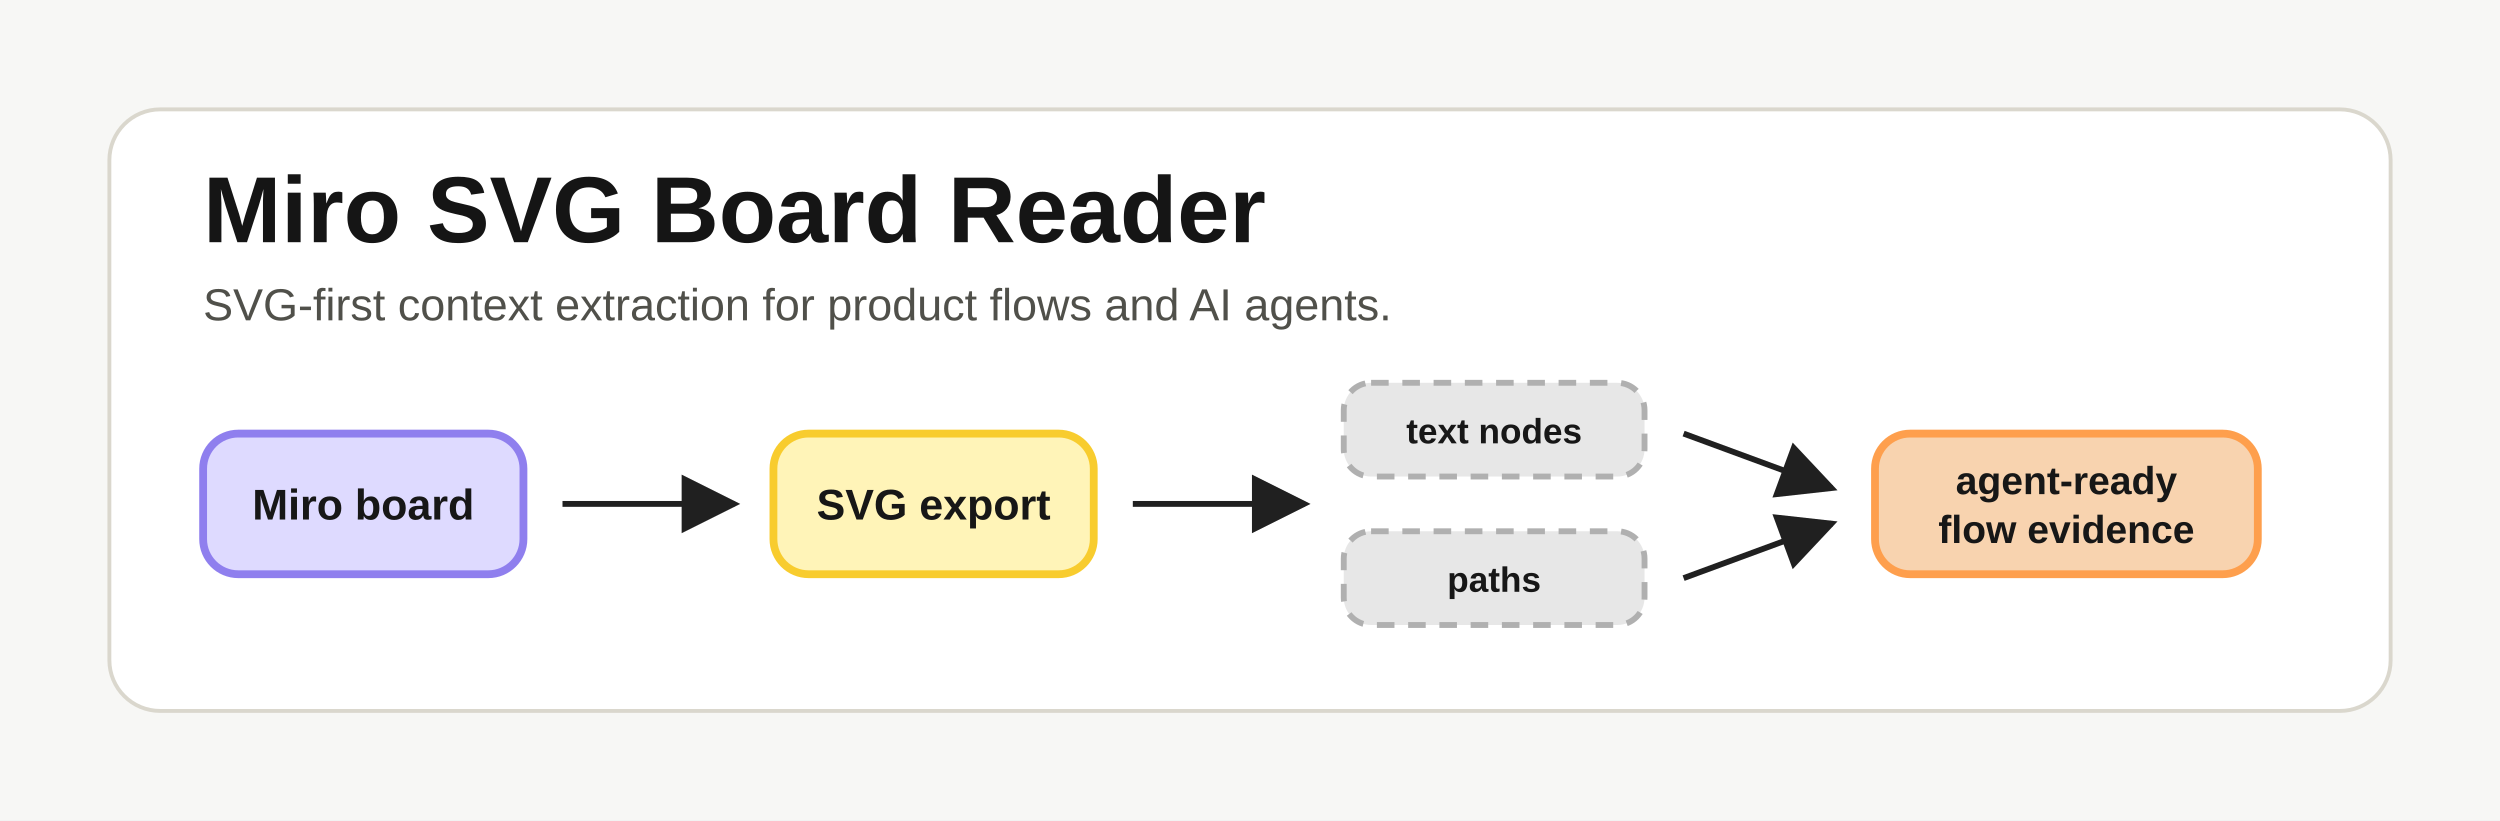
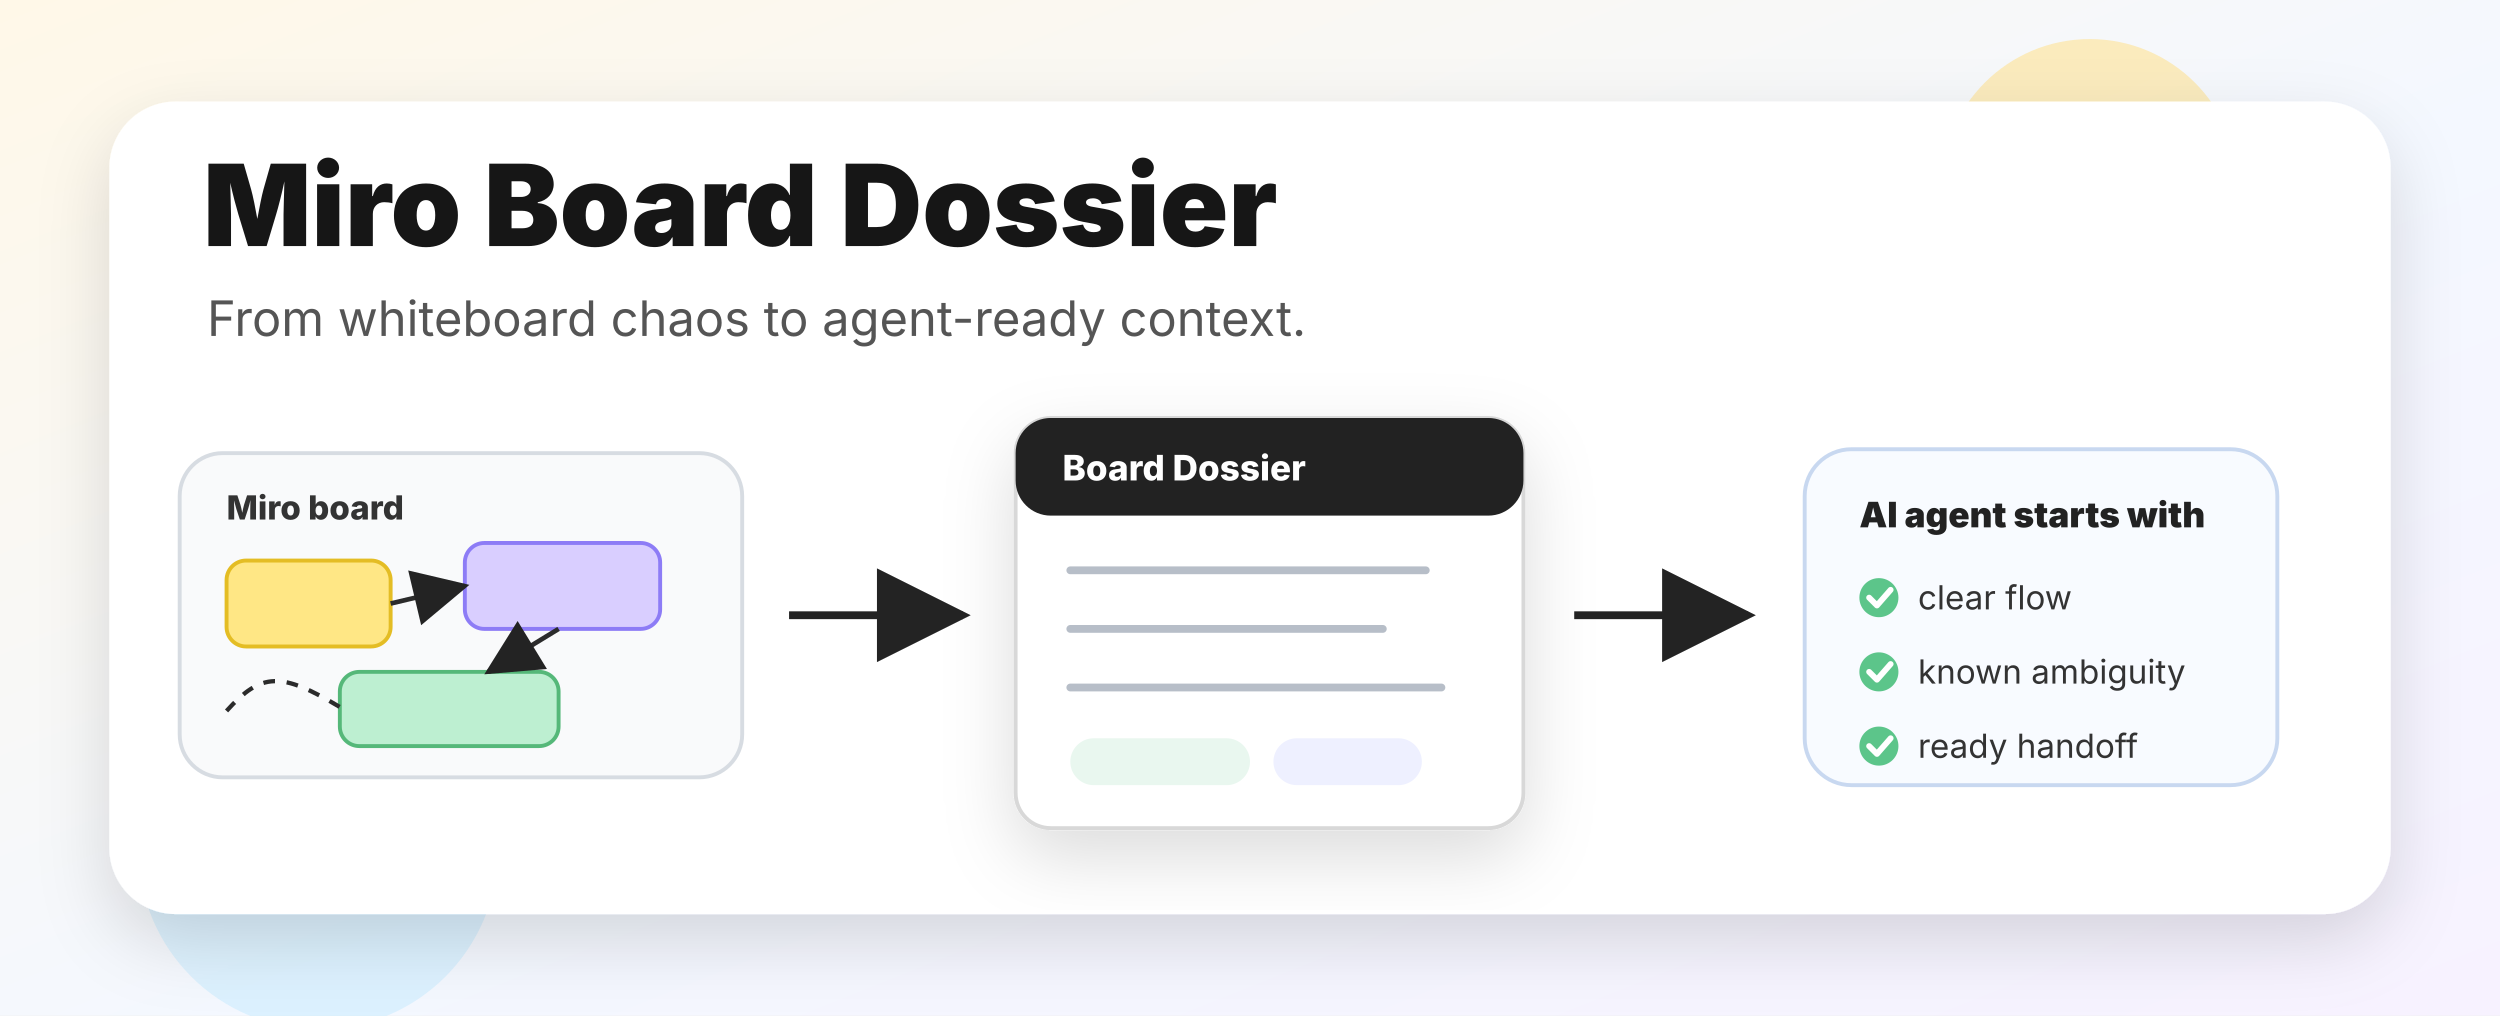
- <svg xmlns="http://www.w3.org/2000/svg" width="1280" height="420" viewBox="0 0 1280 420" role="img" aria-labelledby="title desc">
-   <rect width="1280" height="420" fill="#F7F7F5" />
-   <rect x="56" y="56" width="1168" height="308" rx="26" fill="#FFFFFF" stroke="#DAD7CD" stroke-width="2" />
-   <text x="104" y="124" font-family="Arial, sans-serif" font-size="48" font-weight="800" fill="#151515">Miro SVG Board Reader</text>
-   <text x="104" y="164" font-family="Arial, sans-serif" font-size="23" fill="#50504A">SVG-first context extraction for product flows and AI agents.</text>
-   <g transform="translate(104 222)">
-     <rect x="0" y="0" width="164" height="72" rx="18" fill="#DEDAFF" stroke="#8F7FEE" stroke-width="4" />
-     <text x="82" y="44" text-anchor="middle" font-family="Arial, sans-serif" font-size="22" font-weight="700" fill="#171717">Miro board</text>
-     <path d="M184 36 L272 36" fill="none" stroke="#202020" stroke-width="3" marker-end="url(#arrow)" />
-     <rect x="292" y="0" width="164" height="72" rx="18" fill="#FFF4B8" stroke="#F8CC2E" stroke-width="4" />
-     <text x="374" y="44" text-anchor="middle" font-family="Arial, sans-serif" font-size="22" font-weight="700" fill="#171717">SVG export</text>
-     <path d="M476 36 L564 36" fill="none" stroke="#202020" stroke-width="3" marker-end="url(#arrow)" />
-     <rect x="584" y="-26" width="154" height="48" rx="14" fill="#E7E7E7" stroke="#B0B0B0" stroke-width="3" stroke-dasharray="9 7" />
-     <text x="661" y="5" text-anchor="middle" font-family="Arial, sans-serif" font-size="18" font-weight="700" fill="#171717">text nodes</text>
-     <rect x="584" y="50" width="154" height="48" rx="14" fill="#E7E7E7" stroke="#B0B0B0" stroke-width="3" stroke-dasharray="9 7" />
-     <text x="661" y="81" text-anchor="middle" font-family="Arial, sans-serif" font-size="18" font-weight="700" fill="#171717">paths</text>
-     <path d="M758 0 L834 28" fill="none" stroke="#202020" stroke-width="3" marker-end="url(#arrow)" />
-     <path d="M758 74 L834 46" fill="none" stroke="#202020" stroke-width="3" marker-end="url(#arrow)" />
-     <rect x="856" y="0" width="196" height="72" rx="18" fill="#F8D3AF" stroke="#FE9F4D" stroke-width="4" />
-     <text x="954" y="31" text-anchor="middle" font-family="Arial, sans-serif" font-size="20" font-weight="700" fill="#171717">agent-ready</text>
-     <text x="954" y="56" text-anchor="middle" font-family="Arial, sans-serif" font-size="20" font-weight="700" fill="#171717">flow evidence</text>
-   </g>
+ <svg xmlns="http://www.w3.org/2000/svg" width="1280" height="520" viewBox="0 0 1280 520" role="img" aria-labelledby="title desc">
  <defs>
-     <marker id="arrow" markerWidth="10" markerHeight="10" refX="9" refY="5" orient="auto" markerUnits="strokeWidth">
-       <path d="M 0 0 L 10 5 L 0 10 z" fill="#202020" />
+     <linearGradient id="bg" x1="0" x2="1" y1="0" y2="1">
+       <stop offset="0" stop-color="#FFF8E8" />
+       <stop offset="0.55" stop-color="#F4F8FF" />
+       <stop offset="1" stop-color="#F7F2FF" />
+     </linearGradient>
+     <filter id="shadow" x="-20%" y="-20%" width="140%" height="140%">
+       <feDropShadow dx="0" dy="14" stdDeviation="18" flood-color="#1D1D1F" flood-opacity="0.14" />
+     </filter>
+     <marker id="arrow" markerWidth="12" markerHeight="12" refX="11" refY="6" orient="auto" markerUnits="strokeWidth">
+       <path d="M 0 0 L 12 6 L 0 12 z" fill="#232323" />
    </marker>
  </defs>
+   <rect width="1280" height="520" fill="url(#bg)" />
+   <circle cx="1070" cy="96" r="76" fill="#FFE08A" opacity="0.55" />
+   <circle cx="163" cy="435" r="92" fill="#BEE8FF" opacity="0.45" />
+   <g filter="url(#shadow)">
+     <rect x="56" y="52" width="1168" height="416" rx="34" fill="#FFFFFF" />
+   </g>
+   <text x="104" y="126" font-family="Inter, Arial, sans-serif" font-size="58" font-weight="850" fill="#161616">Miro Board Dossier</text>
+   <text x="106" y="172" font-family="Inter, Arial, sans-serif" font-size="25" fill="#555555">From whiteboard chaos to agent-ready context.</text>
+   <g transform="translate(92 232)">
+     <rect x="0" y="0" width="288" height="166" rx="22" fill="#F9FAFB" stroke="#D7DCE2" stroke-width="2" />
+     <text x="24" y="34" font-family="Inter, Arial, sans-serif" font-size="17" font-weight="800" fill="#333333">Miro board</text>
+     <rect x="24" y="55" width="84" height="44" rx="10" fill="#FFE785" stroke="#E4BD24" stroke-width="2" />
+     <rect x="146" y="46" width="100" height="44" rx="10" fill="#D9CEFF" stroke="#8D7CF6" stroke-width="2" />
+     <rect x="82" y="112" width="112" height="38" rx="10" fill="#BDEFD1" stroke="#55B879" stroke-width="2" />
+     <path d="M108 77 L146 68" fill="none" stroke="#2B2B2B" stroke-width="2.4" marker-end="url(#arrow)" />
+     <path d="M194 90 L158 112" fill="none" stroke="#2B2B2B" stroke-width="2.4" marker-end="url(#arrow)" />
+     <path d="M24 132 C42 112 52 112 82 130" fill="none" stroke="#2B2B2B" stroke-width="2.2" stroke-dasharray="6 6" />
+   </g>
+   <path d="M404 315 L493 315" fill="none" stroke="#232323" stroke-width="4" marker-end="url(#arrow)" />
+   <g transform="translate(520 214)" filter="url(#shadow)">
+     <rect x="0" y="0" width="260" height="210" rx="18" fill="#FFFFFF" stroke="#D8D8D8" stroke-width="2" />
+     <rect x="0" y="0" width="260" height="50" rx="18" fill="#222222" />
+     <text x="24" y="32" font-family="Inter, Arial, sans-serif" font-size="18" font-weight="800" fill="#FFFFFF">Board Dossier</text>
+     <line x1="28" y1="78" x2="210" y2="78" stroke="#B7BEC8" stroke-width="4" stroke-linecap="round" />
+     <line x1="28" y1="108" x2="188" y2="108" stroke="#B7BEC8" stroke-width="4" stroke-linecap="round" />
+     <line x1="28" y1="138" x2="218" y2="138" stroke="#B7BEC8" stroke-width="4" stroke-linecap="round" />
+     <rect x="28" y="164" width="92" height="24" rx="12" fill="#E9F7EF" />
+     <rect x="132" y="164" width="76" height="24" rx="12" fill="#EEF0FF" />
+   </g>
+   <path d="M806 315 L895 315" fill="none" stroke="#232323" stroke-width="4" marker-end="url(#arrow)" />
+   <g transform="translate(924 230)">
+     <rect x="0" y="0" width="242" height="172" rx="24" fill="#F8FBFF" stroke="#C8D8F0" stroke-width="2" />
+     <text x="28" y="40" font-family="Inter, Arial, sans-serif" font-size="18" font-weight="850" fill="#222222">AI agent starts with</text>
+     <g transform="translate(28 66)">
+       <circle cx="10" cy="10" r="10" fill="#5CC58A" />
+       <path d="M5 10 L9 14 L16 6" fill="none" stroke="#FFFFFF" stroke-width="3" stroke-linecap="round" stroke-linejoin="round" />
+       <text x="30" y="16" font-family="Inter, Arial, sans-serif" font-size="17" fill="#333333">clear flow</text>
+     </g>
+     <g transform="translate(28 104)">
+       <circle cx="10" cy="10" r="10" fill="#5CC58A" />
+       <path d="M5 10 L9 14 L16 6" fill="none" stroke="#FFFFFF" stroke-width="3" stroke-linecap="round" stroke-linejoin="round" />
+       <text x="30" y="16" font-family="Inter, Arial, sans-serif" font-size="17" fill="#333333">known ambiguity</text>
+     </g>
+     <g transform="translate(28 142)">
+       <circle cx="10" cy="10" r="10" fill="#5CC58A" />
+       <path d="M5 10 L9 14 L16 6" fill="none" stroke="#FFFFFF" stroke-width="3" stroke-linecap="round" stroke-linejoin="round" />
+       <text x="30" y="16" font-family="Inter, Arial, sans-serif" font-size="17" fill="#333333">ready handoff</text>
+     </g>
+   </g>
</svg>
